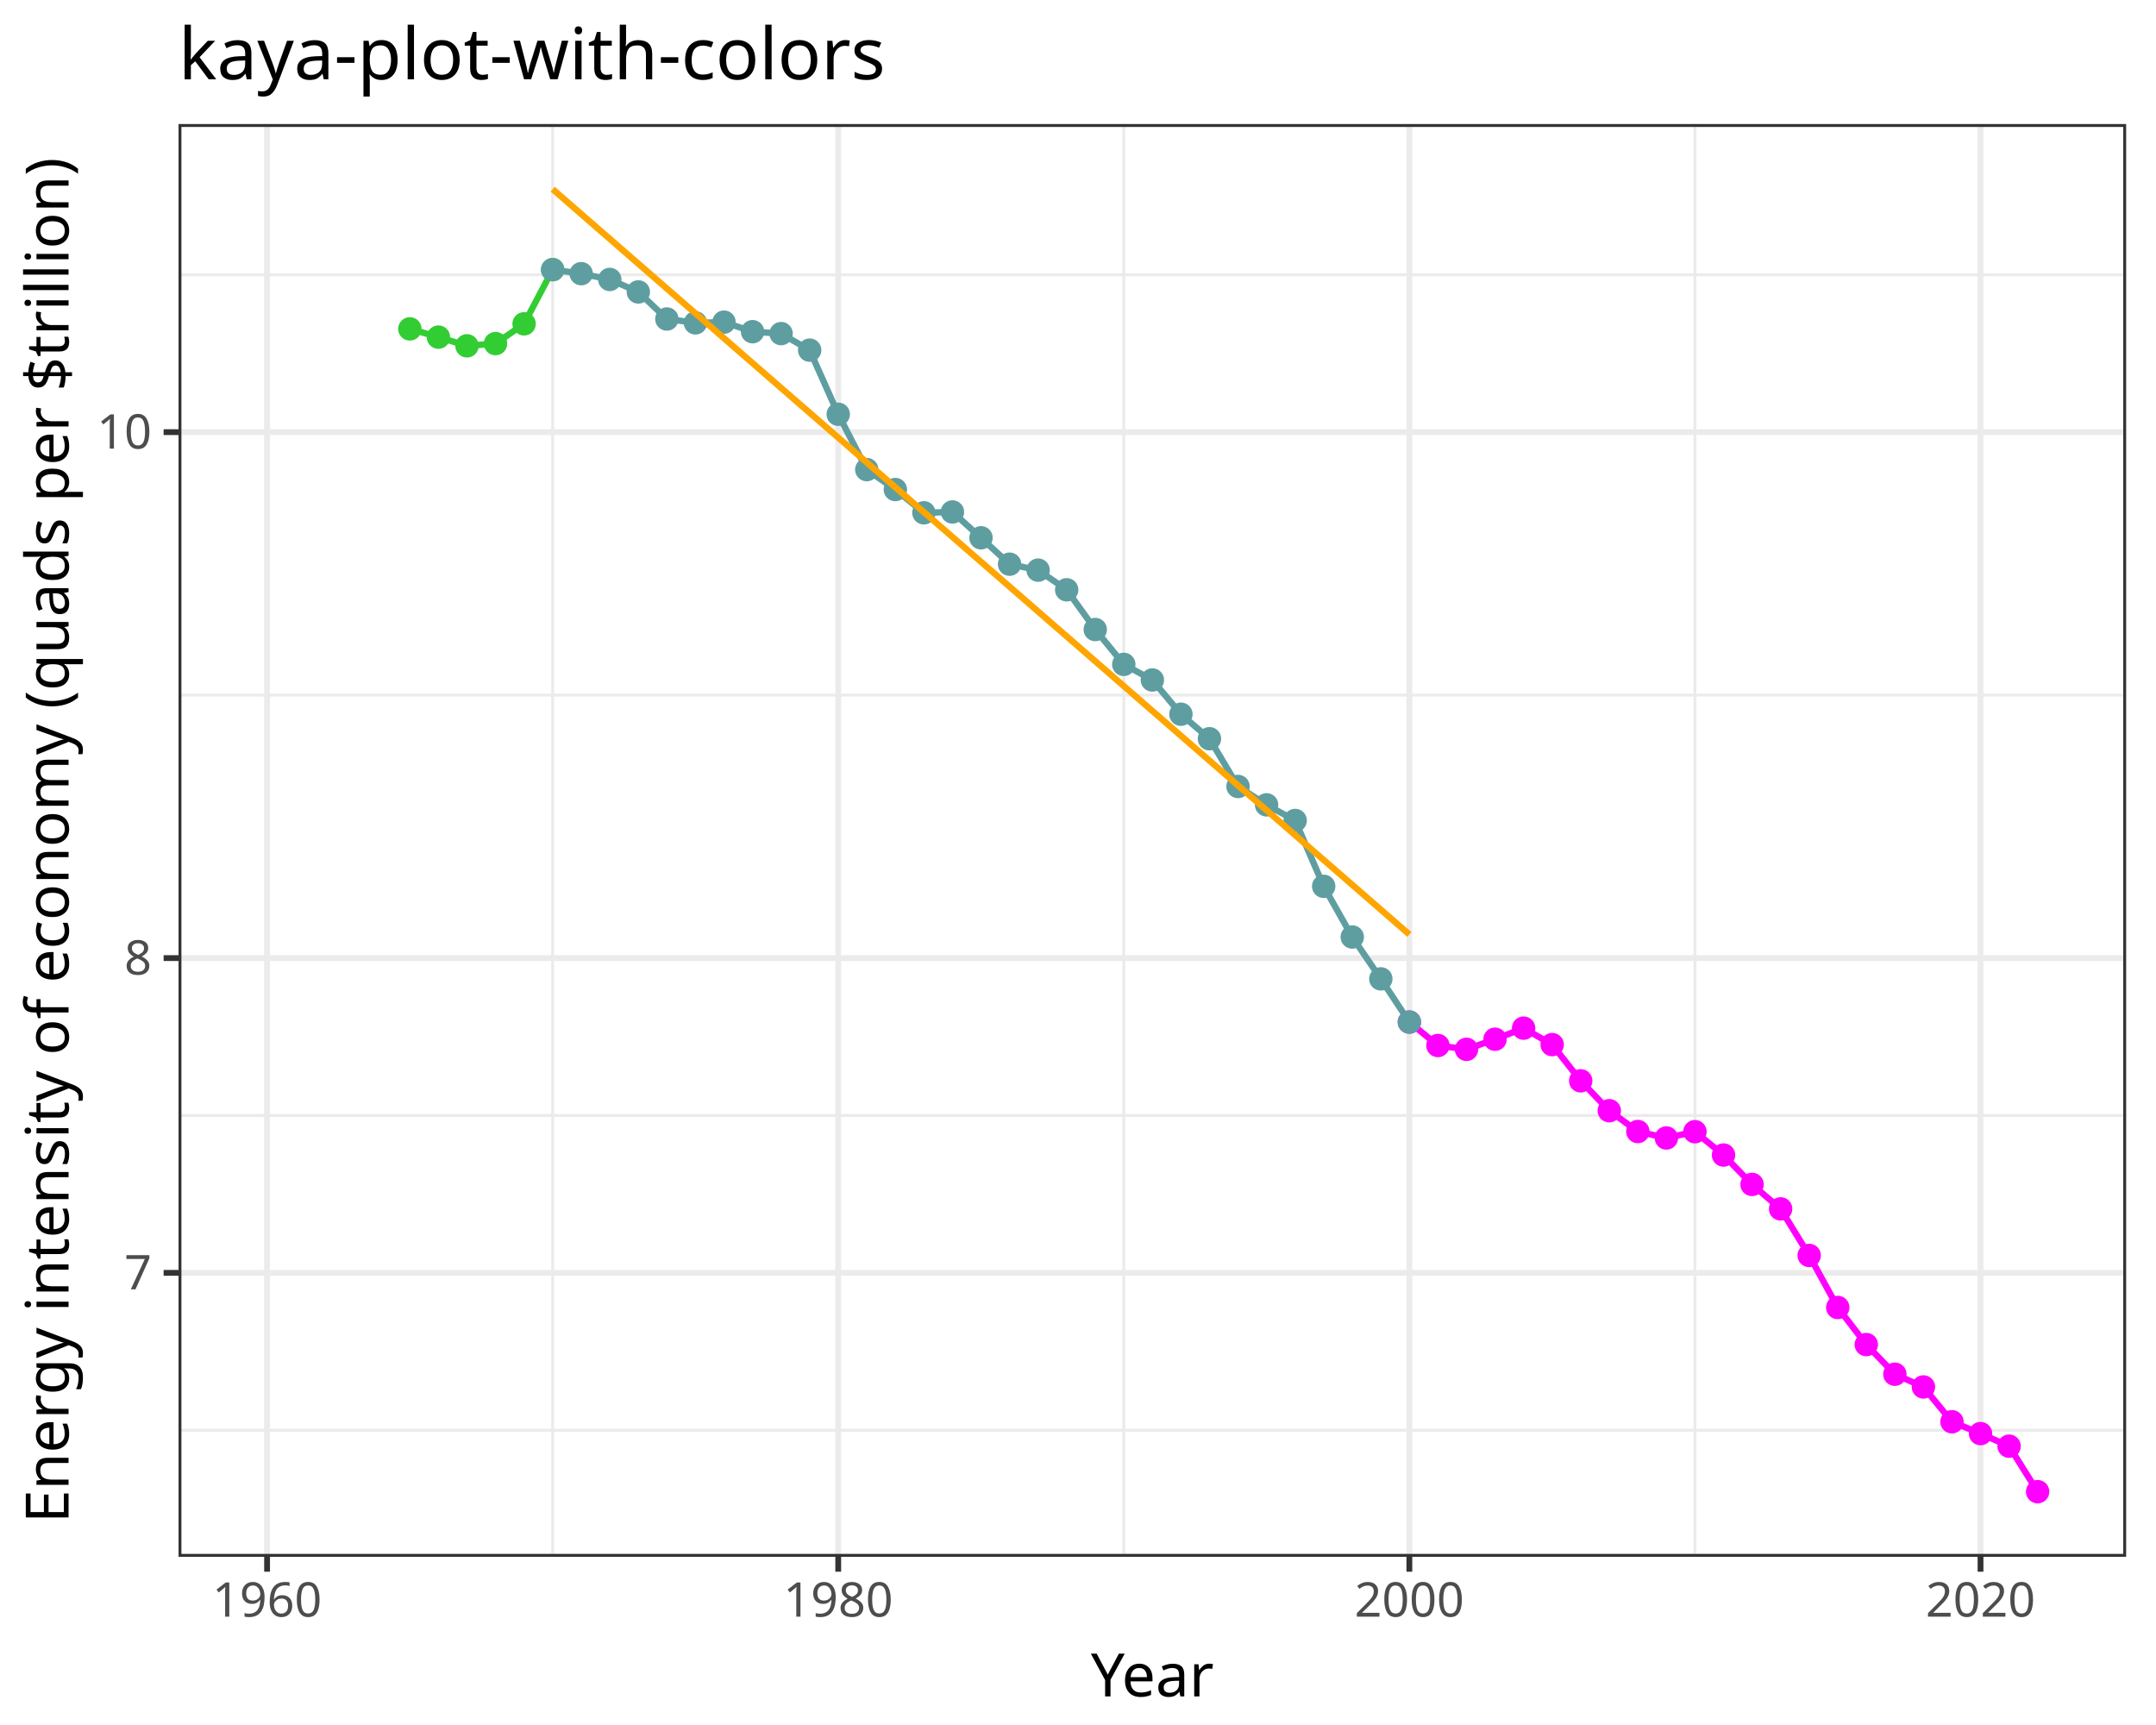
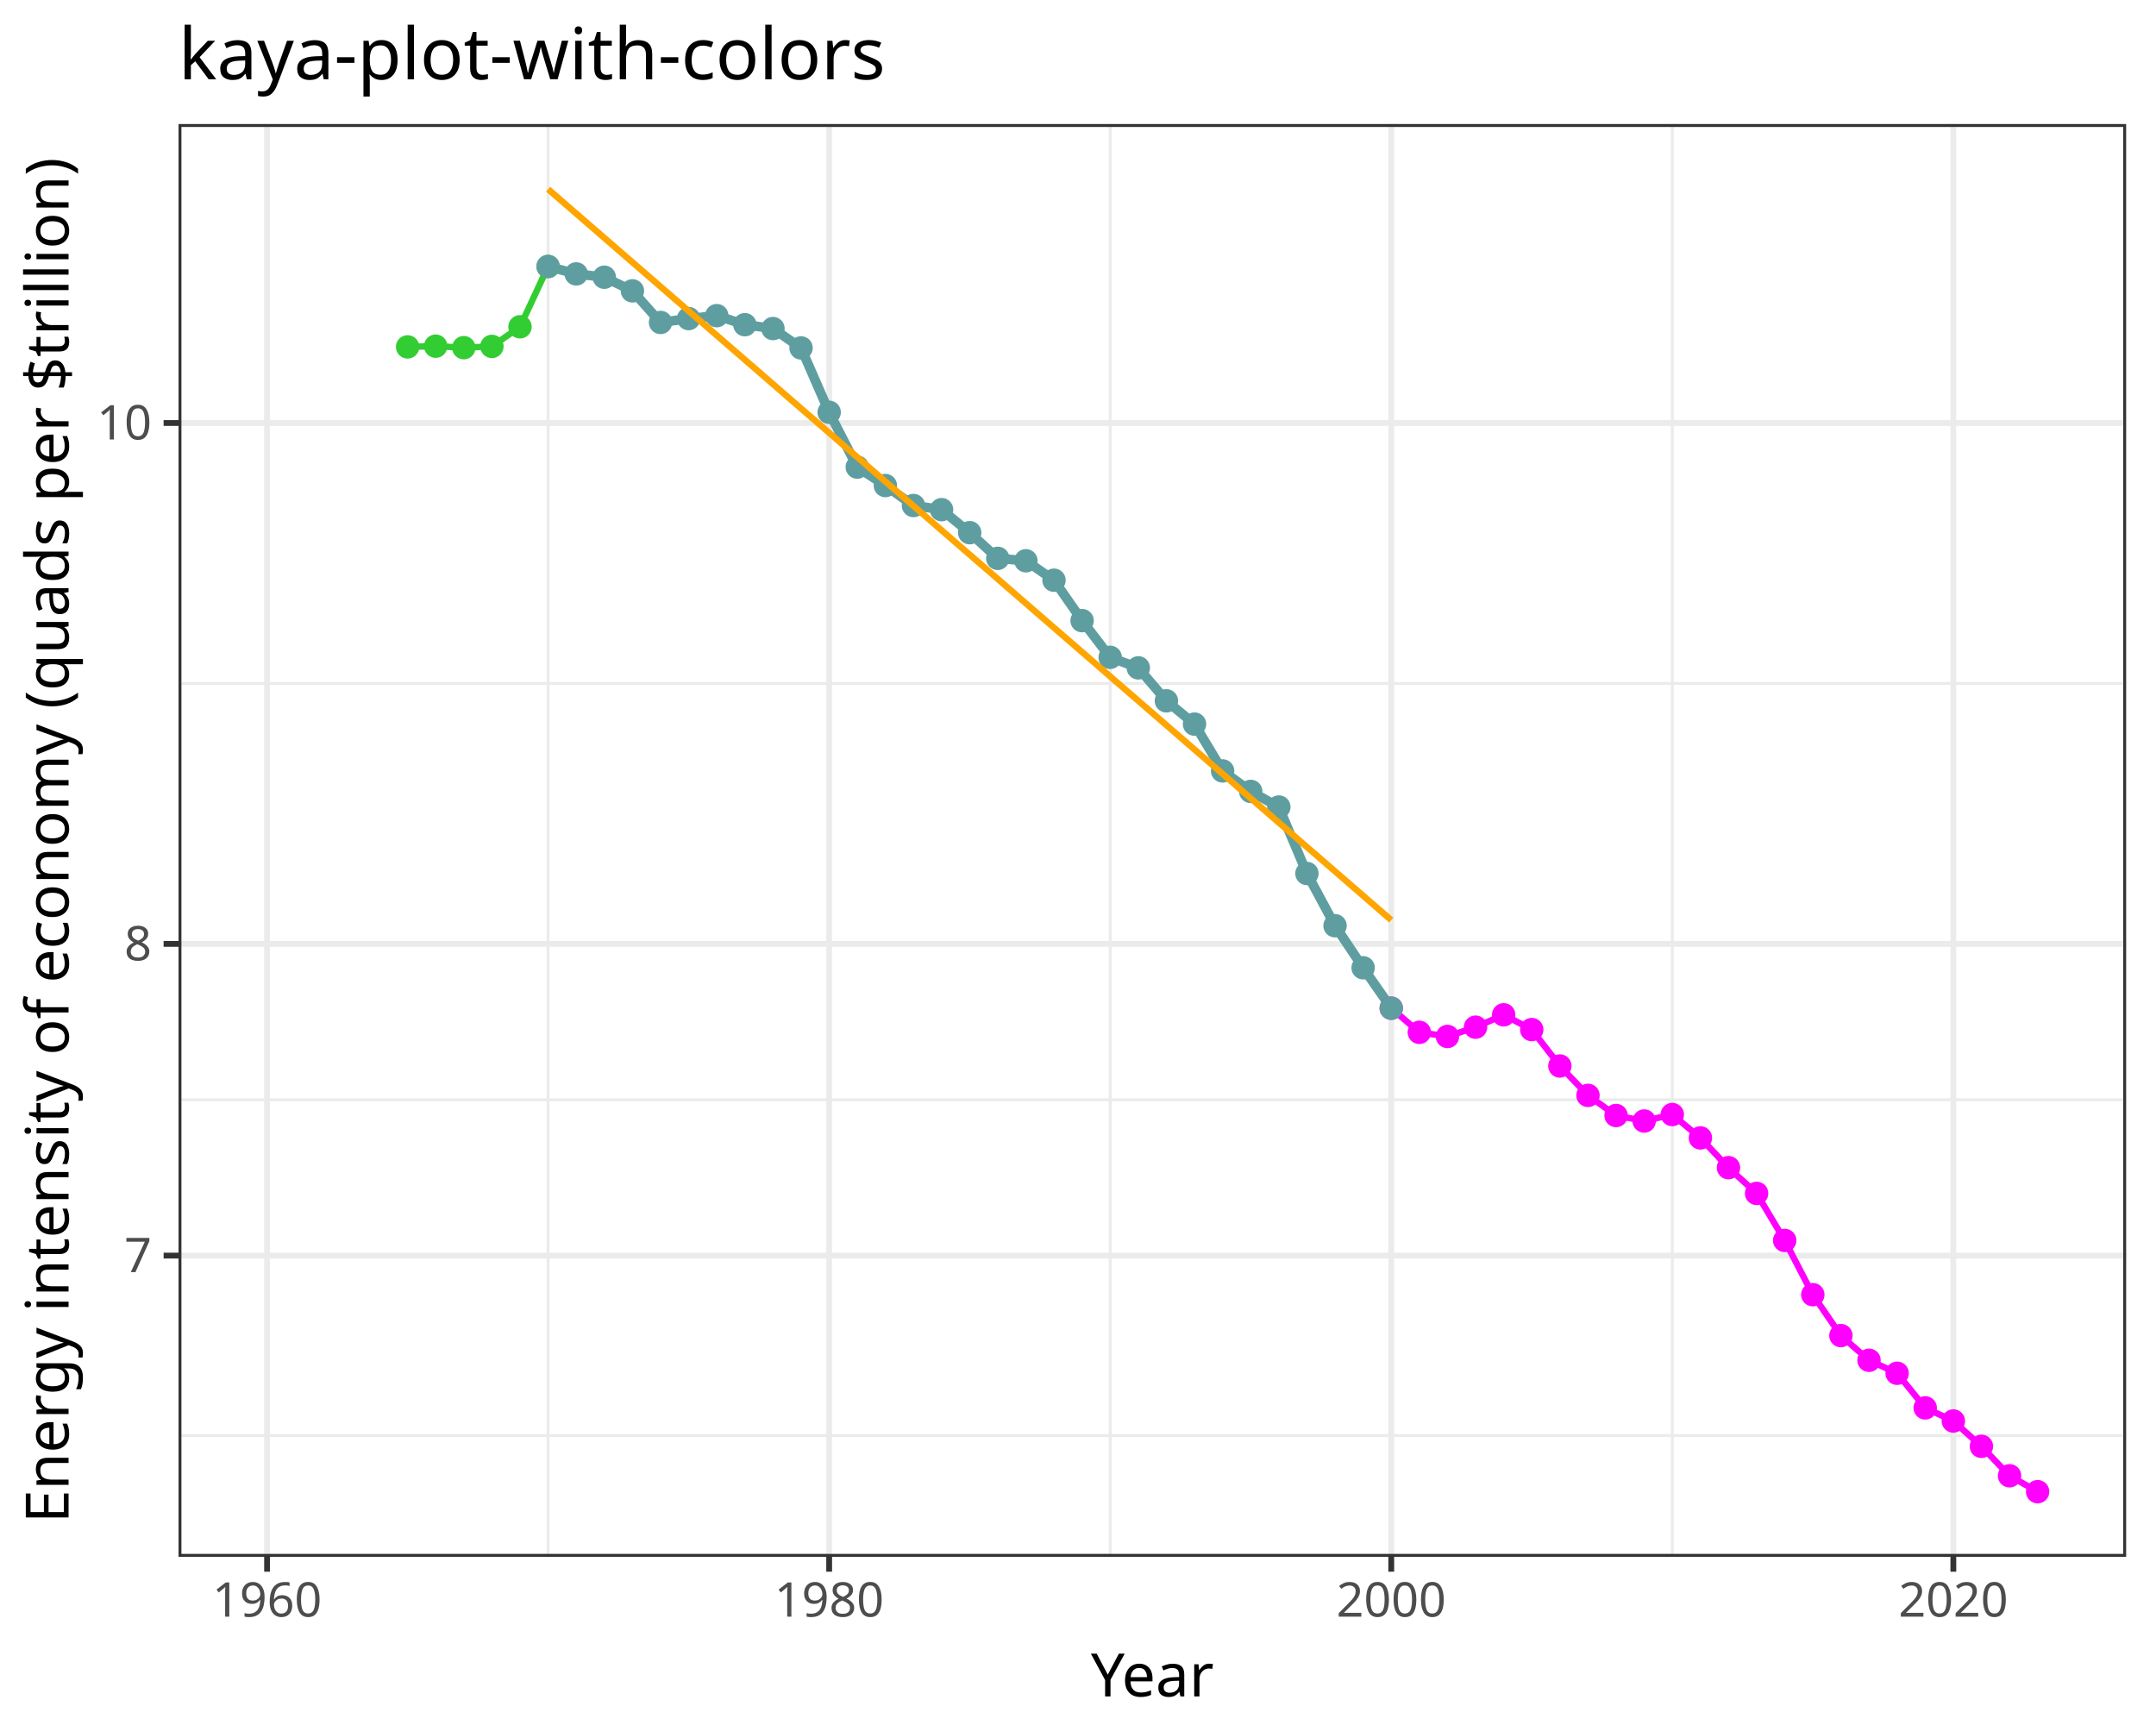
<svg xmlns="http://www.w3.org/2000/svg" class="svglite" data-engine-version="2.0" width="720.00pt" height="576.00pt" viewBox="0 0 720.00 576.00">
  <defs>
    <style type="text/css">
    .svglite line, .svglite polyline, .svglite polygon, .svglite path, .svglite rect, .svglite circle {
      fill: none;
      stroke: #000000;
      stroke-linecap: round;
      stroke-linejoin: round;
      stroke-miterlimit: 10.00;
    }
  </style>
  </defs>
  <rect width="100%" height="100%" style="stroke: none; fill: #FFFFFF;" />
  <defs>
    <clipPath id="cpMC4wMHw3MjAuMDB8MC4wMHw1NzYuMDA=">
      <rect x="0.00" y="0.00" width="720.00" height="576.00" />
    </clipPath>
  </defs>
  <g clip-path="url(#cpMC4wMHw3MjAuMDB8MC4wMHw1NzYuMDA=)">
    <rect x="0.00" y="0.00" width="720.00" height="576.00" style="stroke-width: 1.94; stroke: #FFFFFF; fill: #FFFFFF;" />
  </g>
  <defs>
    <clipPath id="cpNTkuNjJ8NzEwLjA0fDQxLjQyfDUxOS44NA==">
      <rect x="59.62" y="41.42" width="650.41" height="478.42" />
    </clipPath>
  </defs>
  <g clip-path="url(#cpNTkuNjJ8NzEwLjA0fDQxLjQyfDUxOS44NA==)">
    <rect x="59.62" y="41.42" width="650.41" height="478.42" style="stroke-width: 1.94; stroke: none; fill: #FFFFFF;" />
-     <polyline points="59.62,477.57 710.04,477.57 " style="stroke-width: 0.97; stroke: #EBEBEB; stroke-linecap: butt;" />
-     <polyline points="59.62,372.47 710.04,372.47 " style="stroke-width: 0.97; stroke: #EBEBEB; stroke-linecap: butt;" />
-     <polyline points="59.62,232.11 710.04,232.11 " style="stroke-width: 0.97; stroke: #EBEBEB; stroke-linecap: butt;" />
-     <polyline points="59.62,91.75 710.04,91.75 " style="stroke-width: 0.97; stroke: #EBEBEB; stroke-linecap: butt;" />
-     <polyline points="184.56,519.84 184.56,41.42 " style="stroke-width: 0.97; stroke: #EBEBEB; stroke-linecap: butt;" />
-     <polyline points="375.29,519.84 375.29,41.42 " style="stroke-width: 0.97; stroke: #EBEBEB; stroke-linecap: butt;" />
-     <polyline points="566.03,519.84 566.03,41.42 " style="stroke-width: 0.97; stroke: #EBEBEB; stroke-linecap: butt;" />
-     <polyline points="59.62,425.02 710.04,425.02 " style="stroke-width: 1.94; stroke: #EBEBEB; stroke-linecap: butt;" />
-     <polyline points="59.62,319.92 710.04,319.92 " style="stroke-width: 1.94; stroke: #EBEBEB; stroke-linecap: butt;" />
-     <polyline points="59.62,144.30 710.04,144.30 " style="stroke-width: 1.94; stroke: #EBEBEB; stroke-linecap: butt;" />
+     <polyline points="59.62,479.35 710.04,479.35 " style="stroke-width: 0.97; stroke: #EBEBEB; stroke-linecap: butt;" />
+     <polyline points="59.62,367.22 710.04,367.22 " style="stroke-width: 0.97; stroke: #EBEBEB; stroke-linecap: butt;" />
+     <polyline points="59.62,228.21 710.04,228.21 " style="stroke-width: 0.97; stroke: #EBEBEB; stroke-linecap: butt;" />
+     <polyline points="183.04,519.84 183.04,41.42 " style="stroke-width: 0.97; stroke: #EBEBEB; stroke-linecap: butt;" />
+     <polyline points="370.75,519.84 370.75,41.42 " style="stroke-width: 0.97; stroke: #EBEBEB; stroke-linecap: butt;" />
+     <polyline points="558.46,519.84 558.46,41.42 " style="stroke-width: 0.97; stroke: #EBEBEB; stroke-linecap: butt;" />
+     <polyline points="59.62,419.27 710.04,419.27 " style="stroke-width: 1.94; stroke: #EBEBEB; stroke-linecap: butt;" />
+     <polyline points="59.62,315.18 710.04,315.18 " style="stroke-width: 1.94; stroke: #EBEBEB; stroke-linecap: butt;" />
+     <polyline points="59.62,141.24 710.04,141.24 " style="stroke-width: 1.94; stroke: #EBEBEB; stroke-linecap: butt;" />
    <polyline points="89.19,519.84 89.19,41.42 " style="stroke-width: 1.94; stroke: #EBEBEB; stroke-linecap: butt;" />
-     <polyline points="279.93,519.84 279.93,41.42 " style="stroke-width: 1.94; stroke: #EBEBEB; stroke-linecap: butt;" />
-     <polyline points="470.66,519.84 470.66,41.42 " style="stroke-width: 1.94; stroke: #EBEBEB; stroke-linecap: butt;" />
-     <polyline points="661.40,519.84 661.40,41.42 " style="stroke-width: 1.94; stroke: #EBEBEB; stroke-linecap: butt;" />
-     <polyline points="184.56,90.04 194.09,91.38 203.63,93.31 213.17,97.48 222.70,106.52 232.24,107.81 241.78,107.57 251.32,110.76 260.85,111.39 270.39,116.92 279.93,138.33 289.46,156.81 299.00,163.46 308.54,171.23 318.07,170.95 327.61,179.58 337.15,188.39 346.68,190.38 356.22,196.94 365.76,210.21 375.29,221.84 384.83,227.05 394.37,238.49 403.90,246.67 413.44,262.61 422.98,268.75 432.52,273.97 442.05,295.95 451.59,312.88 461.13,326.86 470.66,341.28 " style="stroke-width: 2.13; stroke: #5F9EA0; stroke-linecap: butt;" />
-     <polyline points="470.66,341.28 480.20,349.11 489.74,350.39 499.27,347.01 508.81,343.31 518.35,348.81 527.88,360.90 537.42,370.88 546.96,377.83 556.49,379.98 566.03,377.89 575.57,385.68 585.10,395.50 594.64,403.67 604.18,419.21 613.72,436.59 623.25,448.97 632.79,458.87 642.33,463.12 651.86,474.74 661.40,478.69 670.94,482.90 680.47,498.09 " style="stroke-width: 2.13; stroke: #FF00FF; stroke-linecap: butt;" />
-     <polyline points="136.87,109.82 146.41,112.57 155.95,115.48 165.48,114.73 175.02,108.13 184.56,90.04 " style="stroke-width: 2.13; stroke: #32CD32; stroke-linecap: butt;" />
-     <circle cx="184.56" cy="90.04" r="3.56" style="stroke-width: 0.71; stroke: #32CD32; fill: #32CD32;" />
-     <circle cx="175.02" cy="108.13" r="3.56" style="stroke-width: 0.71; stroke: #32CD32; fill: #32CD32;" />
-     <circle cx="165.48" cy="114.73" r="3.56" style="stroke-width: 0.71; stroke: #32CD32; fill: #32CD32;" />
-     <circle cx="155.95" cy="115.48" r="3.56" style="stroke-width: 0.71; stroke: #32CD32; fill: #32CD32;" />
-     <circle cx="146.41" cy="112.57" r="3.56" style="stroke-width: 0.71; stroke: #32CD32; fill: #32CD32;" />
-     <circle cx="136.87" cy="109.82" r="3.56" style="stroke-width: 0.71; stroke: #32CD32; fill: #32CD32;" />
+     <polyline points="276.90,519.84 276.90,41.42 " style="stroke-width: 1.94; stroke: #EBEBEB; stroke-linecap: butt;" />
+     <polyline points="464.61,519.84 464.61,41.42 " style="stroke-width: 1.94; stroke: #EBEBEB; stroke-linecap: butt;" />
+     <polyline points="652.32,519.84 652.32,41.42 " style="stroke-width: 1.94; stroke: #EBEBEB; stroke-linecap: butt;" />
+     <polyline points="183.04,88.98 192.43,91.46 201.81,92.57 211.20,97.12 220.59,107.67 229.97,106.38 239.36,105.40 248.74,108.42 258.13,109.71 267.51,116.18 276.90,137.67 286.28,155.97 295.67,162.13 305.05,168.80 314.44,170.18 323.83,177.87 333.21,186.44 342.60,187.25 351.98,193.74 361.37,207.24 370.75,219.49 380.14,223.01 389.52,234.02 398.91,241.79 408.29,257.42 417.68,264.26 427.07,269.48 436.45,291.67 445.84,309.11 455.22,323.15 464.61,336.65 " style="stroke-width: 3.20; stroke: #5F9EA0; stroke-linecap: butt;" />
+     <polyline points="464.61,336.65 473.99,344.71 483.38,346.09 492.76,342.99 502.15,338.86 511.53,343.79 520.92,355.95 530.31,365.76 539.69,372.48 549.08,374.32 558.46,372.16 567.85,379.96 577.23,389.90 586.62,398.49 596.00,414.20 605.39,432.31 614.77,445.97 624.16,454.21 633.55,458.55 642.93,470.11 652.32,474.49 661.70,482.95 671.09,492.78 680.47,498.09 " style="stroke-width: 2.13; stroke: #FF00FF; stroke-linecap: butt;" />
+     <polyline points="136.12,115.83 145.50,115.59 154.89,116.09 164.27,115.67 173.66,109.12 183.04,88.98 " style="stroke-width: 2.13; stroke: #32CD32; stroke-linecap: butt;" />
+     <circle cx="183.04" cy="88.98" r="3.56" style="stroke-width: 0.71; stroke: #32CD32; fill: #32CD32;" />
+     <circle cx="173.66" cy="109.12" r="3.56" style="stroke-width: 0.71; stroke: #32CD32; fill: #32CD32;" />
+     <circle cx="164.27" cy="115.67" r="3.56" style="stroke-width: 0.71; stroke: #32CD32; fill: #32CD32;" />
+     <circle cx="154.89" cy="116.09" r="3.56" style="stroke-width: 0.71; stroke: #32CD32; fill: #32CD32;" />
+     <circle cx="145.50" cy="115.59" r="3.56" style="stroke-width: 0.71; stroke: #32CD32; fill: #32CD32;" />
+     <circle cx="136.12" cy="115.83" r="3.56" style="stroke-width: 0.71; stroke: #32CD32; fill: #32CD32;" />
    <circle cx="680.47" cy="498.09" r="3.56" style="stroke-width: 0.71; stroke: #FF00FF; fill: #FF00FF;" />
-     <circle cx="670.94" cy="482.90" r="3.56" style="stroke-width: 0.71; stroke: #FF00FF; fill: #FF00FF;" />
-     <circle cx="661.40" cy="478.69" r="3.56" style="stroke-width: 0.71; stroke: #FF00FF; fill: #FF00FF;" />
-     <circle cx="651.86" cy="474.74" r="3.56" style="stroke-width: 0.71; stroke: #FF00FF; fill: #FF00FF;" />
-     <circle cx="642.33" cy="463.12" r="3.56" style="stroke-width: 0.71; stroke: #FF00FF; fill: #FF00FF;" />
-     <circle cx="632.79" cy="458.87" r="3.56" style="stroke-width: 0.71; stroke: #FF00FF; fill: #FF00FF;" />
-     <circle cx="623.25" cy="448.97" r="3.56" style="stroke-width: 0.71; stroke: #FF00FF; fill: #FF00FF;" />
-     <circle cx="613.72" cy="436.59" r="3.56" style="stroke-width: 0.71; stroke: #FF00FF; fill: #FF00FF;" />
-     <circle cx="604.18" cy="419.21" r="3.56" style="stroke-width: 0.71; stroke: #FF00FF; fill: #FF00FF;" />
-     <circle cx="594.64" cy="403.67" r="3.56" style="stroke-width: 0.71; stroke: #FF00FF; fill: #FF00FF;" />
-     <circle cx="585.10" cy="395.50" r="3.56" style="stroke-width: 0.71; stroke: #FF00FF; fill: #FF00FF;" />
-     <circle cx="575.57" cy="385.68" r="3.56" style="stroke-width: 0.71; stroke: #FF00FF; fill: #FF00FF;" />
-     <circle cx="566.03" cy="377.89" r="3.56" style="stroke-width: 0.71; stroke: #FF00FF; fill: #FF00FF;" />
-     <circle cx="556.49" cy="379.98" r="3.56" style="stroke-width: 0.71; stroke: #FF00FF; fill: #FF00FF;" />
-     <circle cx="546.96" cy="377.83" r="3.56" style="stroke-width: 0.71; stroke: #FF00FF; fill: #FF00FF;" />
-     <circle cx="537.42" cy="370.88" r="3.56" style="stroke-width: 0.71; stroke: #FF00FF; fill: #FF00FF;" />
-     <circle cx="527.88" cy="360.90" r="3.56" style="stroke-width: 0.71; stroke: #FF00FF; fill: #FF00FF;" />
-     <circle cx="518.35" cy="348.81" r="3.56" style="stroke-width: 0.71; stroke: #FF00FF; fill: #FF00FF;" />
-     <circle cx="508.81" cy="343.31" r="3.56" style="stroke-width: 0.71; stroke: #FF00FF; fill: #FF00FF;" />
-     <circle cx="499.27" cy="347.01" r="3.56" style="stroke-width: 0.71; stroke: #FF00FF; fill: #FF00FF;" />
-     <circle cx="489.74" cy="350.39" r="3.56" style="stroke-width: 0.71; stroke: #FF00FF; fill: #FF00FF;" />
-     <circle cx="480.20" cy="349.11" r="3.56" style="stroke-width: 0.71; stroke: #FF00FF; fill: #FF00FF;" />
-     <circle cx="470.66" cy="341.28" r="3.56" style="stroke-width: 0.71; stroke: #FF00FF; fill: #FF00FF;" />
-     <circle cx="470.66" cy="341.28" r="3.56" style="stroke-width: 0.71; stroke: #5F9EA0; fill: #5F9EA0;" />
-     <circle cx="461.13" cy="326.86" r="3.56" style="stroke-width: 0.71; stroke: #5F9EA0; fill: #5F9EA0;" />
-     <circle cx="451.59" cy="312.88" r="3.56" style="stroke-width: 0.71; stroke: #5F9EA0; fill: #5F9EA0;" />
-     <circle cx="442.05" cy="295.95" r="3.56" style="stroke-width: 0.71; stroke: #5F9EA0; fill: #5F9EA0;" />
-     <circle cx="432.52" cy="273.97" r="3.56" style="stroke-width: 0.71; stroke: #5F9EA0; fill: #5F9EA0;" />
-     <circle cx="422.98" cy="268.75" r="3.56" style="stroke-width: 0.71; stroke: #5F9EA0; fill: #5F9EA0;" />
-     <circle cx="413.44" cy="262.61" r="3.56" style="stroke-width: 0.71; stroke: #5F9EA0; fill: #5F9EA0;" />
-     <circle cx="403.90" cy="246.67" r="3.56" style="stroke-width: 0.71; stroke: #5F9EA0; fill: #5F9EA0;" />
-     <circle cx="394.37" cy="238.49" r="3.56" style="stroke-width: 0.71; stroke: #5F9EA0; fill: #5F9EA0;" />
-     <circle cx="384.83" cy="227.05" r="3.56" style="stroke-width: 0.71; stroke: #5F9EA0; fill: #5F9EA0;" />
-     <circle cx="375.29" cy="221.84" r="3.56" style="stroke-width: 0.71; stroke: #5F9EA0; fill: #5F9EA0;" />
-     <circle cx="365.76" cy="210.21" r="3.56" style="stroke-width: 0.71; stroke: #5F9EA0; fill: #5F9EA0;" />
-     <circle cx="356.22" cy="196.94" r="3.56" style="stroke-width: 0.71; stroke: #5F9EA0; fill: #5F9EA0;" />
-     <circle cx="346.68" cy="190.38" r="3.56" style="stroke-width: 0.71; stroke: #5F9EA0; fill: #5F9EA0;" />
-     <circle cx="337.15" cy="188.39" r="3.56" style="stroke-width: 0.71; stroke: #5F9EA0; fill: #5F9EA0;" />
-     <circle cx="327.61" cy="179.58" r="3.56" style="stroke-width: 0.71; stroke: #5F9EA0; fill: #5F9EA0;" />
-     <circle cx="318.07" cy="170.95" r="3.56" style="stroke-width: 0.71; stroke: #5F9EA0; fill: #5F9EA0;" />
-     <circle cx="308.54" cy="171.23" r="3.56" style="stroke-width: 0.71; stroke: #5F9EA0; fill: #5F9EA0;" />
-     <circle cx="299.00" cy="163.46" r="3.56" style="stroke-width: 0.71; stroke: #5F9EA0; fill: #5F9EA0;" />
-     <circle cx="289.46" cy="156.81" r="3.56" style="stroke-width: 0.71; stroke: #5F9EA0; fill: #5F9EA0;" />
-     <circle cx="279.93" cy="138.33" r="3.56" style="stroke-width: 0.71; stroke: #5F9EA0; fill: #5F9EA0;" />
-     <circle cx="270.39" cy="116.92" r="3.56" style="stroke-width: 0.71; stroke: #5F9EA0; fill: #5F9EA0;" />
-     <circle cx="260.85" cy="111.39" r="3.56" style="stroke-width: 0.71; stroke: #5F9EA0; fill: #5F9EA0;" />
-     <circle cx="251.32" cy="110.76" r="3.56" style="stroke-width: 0.71; stroke: #5F9EA0; fill: #5F9EA0;" />
-     <circle cx="241.78" cy="107.57" r="3.56" style="stroke-width: 0.71; stroke: #5F9EA0; fill: #5F9EA0;" />
-     <circle cx="232.24" cy="107.81" r="3.56" style="stroke-width: 0.71; stroke: #5F9EA0; fill: #5F9EA0;" />
-     <circle cx="222.70" cy="106.52" r="3.56" style="stroke-width: 0.71; stroke: #5F9EA0; fill: #5F9EA0;" />
-     <circle cx="213.17" cy="97.48" r="3.56" style="stroke-width: 0.71; stroke: #5F9EA0; fill: #5F9EA0;" />
-     <circle cx="203.63" cy="93.31" r="3.56" style="stroke-width: 0.71; stroke: #5F9EA0; fill: #5F9EA0;" />
-     <circle cx="194.09" cy="91.38" r="3.56" style="stroke-width: 0.71; stroke: #5F9EA0; fill: #5F9EA0;" />
-     <circle cx="184.56" cy="90.04" r="3.56" style="stroke-width: 0.71; stroke: #5F9EA0; fill: #5F9EA0;" />
-     <polyline points="184.56,63.17 188.18,66.32 191.80,69.47 195.42,72.62 199.04,75.77 202.67,78.92 206.29,82.07 209.91,85.22 213.53,88.37 217.15,91.52 220.77,94.67 224.39,97.82 228.02,100.97 231.64,104.12 235.26,107.27 238.88,110.42 242.50,113.57 246.12,116.73 249.75,119.88 253.37,123.03 256.99,126.18 260.61,129.33 264.23,132.48 267.85,135.63 271.48,138.78 275.10,141.93 278.72,145.08 282.34,148.23 285.96,151.38 289.58,154.53 293.20,157.68 296.83,160.83 300.45,163.98 304.07,167.13 307.69,170.28 311.31,173.43 314.93,176.58 318.56,179.73 322.18,182.88 325.80,186.03 329.42,189.18 333.04,192.33 336.66,195.48 340.29,198.63 343.91,201.78 347.53,204.93 351.15,208.08 354.77,211.23 358.39,214.38 362.02,217.53 365.64,220.68 369.26,223.83 372.88,226.98 376.50,230.13 380.12,233.29 383.74,236.44 387.37,239.59 390.99,242.74 394.61,245.89 398.23,249.04 401.85,252.19 405.47,255.34 409.10,258.49 412.72,261.64 416.34,264.79 419.96,267.94 423.58,271.09 427.20,274.24 430.83,277.39 434.45,280.54 438.07,283.69 441.69,286.84 445.31,289.99 448.93,293.14 452.55,296.29 456.18,299.44 459.80,302.59 463.42,305.74 467.04,308.89 470.66,312.04 " style="stroke-width: 2.13; stroke: #FFA500; stroke-linecap: butt;" />
+     <circle cx="671.09" cy="492.78" r="3.56" style="stroke-width: 0.71; stroke: #FF00FF; fill: #FF00FF;" />
+     <circle cx="661.70" cy="482.95" r="3.56" style="stroke-width: 0.71; stroke: #FF00FF; fill: #FF00FF;" />
+     <circle cx="652.32" cy="474.49" r="3.56" style="stroke-width: 0.71; stroke: #FF00FF; fill: #FF00FF;" />
+     <circle cx="642.93" cy="470.11" r="3.56" style="stroke-width: 0.71; stroke: #FF00FF; fill: #FF00FF;" />
+     <circle cx="633.55" cy="458.55" r="3.56" style="stroke-width: 0.71; stroke: #FF00FF; fill: #FF00FF;" />
+     <circle cx="624.16" cy="454.21" r="3.56" style="stroke-width: 0.71; stroke: #FF00FF; fill: #FF00FF;" />
+     <circle cx="614.77" cy="445.97" r="3.56" style="stroke-width: 0.71; stroke: #FF00FF; fill: #FF00FF;" />
+     <circle cx="605.39" cy="432.31" r="3.56" style="stroke-width: 0.71; stroke: #FF00FF; fill: #FF00FF;" />
+     <circle cx="596.00" cy="414.20" r="3.56" style="stroke-width: 0.71; stroke: #FF00FF; fill: #FF00FF;" />
+     <circle cx="586.62" cy="398.49" r="3.56" style="stroke-width: 0.71; stroke: #FF00FF; fill: #FF00FF;" />
+     <circle cx="577.23" cy="389.90" r="3.56" style="stroke-width: 0.71; stroke: #FF00FF; fill: #FF00FF;" />
+     <circle cx="567.85" cy="379.96" r="3.56" style="stroke-width: 0.71; stroke: #FF00FF; fill: #FF00FF;" />
+     <circle cx="558.46" cy="372.16" r="3.56" style="stroke-width: 0.71; stroke: #FF00FF; fill: #FF00FF;" />
+     <circle cx="549.08" cy="374.32" r="3.56" style="stroke-width: 0.71; stroke: #FF00FF; fill: #FF00FF;" />
+     <circle cx="539.69" cy="372.48" r="3.56" style="stroke-width: 0.71; stroke: #FF00FF; fill: #FF00FF;" />
+     <circle cx="530.31" cy="365.76" r="3.56" style="stroke-width: 0.71; stroke: #FF00FF; fill: #FF00FF;" />
+     <circle cx="520.92" cy="355.95" r="3.56" style="stroke-width: 0.71; stroke: #FF00FF; fill: #FF00FF;" />
+     <circle cx="511.53" cy="343.79" r="3.56" style="stroke-width: 0.71; stroke: #FF00FF; fill: #FF00FF;" />
+     <circle cx="502.15" cy="338.86" r="3.56" style="stroke-width: 0.71; stroke: #FF00FF; fill: #FF00FF;" />
+     <circle cx="492.76" cy="342.99" r="3.56" style="stroke-width: 0.71; stroke: #FF00FF; fill: #FF00FF;" />
+     <circle cx="483.38" cy="346.09" r="3.56" style="stroke-width: 0.71; stroke: #FF00FF; fill: #FF00FF;" />
+     <circle cx="473.99" cy="344.71" r="3.56" style="stroke-width: 0.71; stroke: #FF00FF; fill: #FF00FF;" />
+     <circle cx="464.61" cy="336.65" r="3.56" style="stroke-width: 0.71; stroke: #FF00FF; fill: #FF00FF;" />
+     <circle cx="464.61" cy="336.65" r="3.56" style="stroke-width: 0.71; stroke: #5F9EA0; fill: #5F9EA0;" />
+     <circle cx="455.22" cy="323.15" r="3.56" style="stroke-width: 0.71; stroke: #5F9EA0; fill: #5F9EA0;" />
+     <circle cx="445.84" cy="309.11" r="3.56" style="stroke-width: 0.71; stroke: #5F9EA0; fill: #5F9EA0;" />
+     <circle cx="436.45" cy="291.67" r="3.56" style="stroke-width: 0.71; stroke: #5F9EA0; fill: #5F9EA0;" />
+     <circle cx="427.07" cy="269.48" r="3.56" style="stroke-width: 0.71; stroke: #5F9EA0; fill: #5F9EA0;" />
+     <circle cx="417.68" cy="264.26" r="3.56" style="stroke-width: 0.71; stroke: #5F9EA0; fill: #5F9EA0;" />
+     <circle cx="408.29" cy="257.42" r="3.56" style="stroke-width: 0.71; stroke: #5F9EA0; fill: #5F9EA0;" />
+     <circle cx="398.91" cy="241.79" r="3.56" style="stroke-width: 0.71; stroke: #5F9EA0; fill: #5F9EA0;" />
+     <circle cx="389.52" cy="234.02" r="3.56" style="stroke-width: 0.71; stroke: #5F9EA0; fill: #5F9EA0;" />
+     <circle cx="380.14" cy="223.01" r="3.56" style="stroke-width: 0.71; stroke: #5F9EA0; fill: #5F9EA0;" />
+     <circle cx="370.75" cy="219.49" r="3.56" style="stroke-width: 0.71; stroke: #5F9EA0; fill: #5F9EA0;" />
+     <circle cx="361.37" cy="207.24" r="3.56" style="stroke-width: 0.71; stroke: #5F9EA0; fill: #5F9EA0;" />
+     <circle cx="351.98" cy="193.74" r="3.56" style="stroke-width: 0.71; stroke: #5F9EA0; fill: #5F9EA0;" />
+     <circle cx="342.60" cy="187.25" r="3.56" style="stroke-width: 0.71; stroke: #5F9EA0; fill: #5F9EA0;" />
+     <circle cx="333.21" cy="186.44" r="3.56" style="stroke-width: 0.71; stroke: #5F9EA0; fill: #5F9EA0;" />
+     <circle cx="323.83" cy="177.87" r="3.56" style="stroke-width: 0.71; stroke: #5F9EA0; fill: #5F9EA0;" />
+     <circle cx="314.44" cy="170.18" r="3.56" style="stroke-width: 0.71; stroke: #5F9EA0; fill: #5F9EA0;" />
+     <circle cx="305.05" cy="168.80" r="3.56" style="stroke-width: 0.71; stroke: #5F9EA0; fill: #5F9EA0;" />
+     <circle cx="295.67" cy="162.13" r="3.56" style="stroke-width: 0.71; stroke: #5F9EA0; fill: #5F9EA0;" />
+     <circle cx="286.28" cy="155.97" r="3.56" style="stroke-width: 0.71; stroke: #5F9EA0; fill: #5F9EA0;" />
+     <circle cx="276.90" cy="137.67" r="3.56" style="stroke-width: 0.71; stroke: #5F9EA0; fill: #5F9EA0;" />
+     <circle cx="267.51" cy="116.18" r="3.56" style="stroke-width: 0.71; stroke: #5F9EA0; fill: #5F9EA0;" />
+     <circle cx="258.13" cy="109.71" r="3.56" style="stroke-width: 0.71; stroke: #5F9EA0; fill: #5F9EA0;" />
+     <circle cx="248.74" cy="108.42" r="3.56" style="stroke-width: 0.71; stroke: #5F9EA0; fill: #5F9EA0;" />
+     <circle cx="239.36" cy="105.40" r="3.56" style="stroke-width: 0.71; stroke: #5F9EA0; fill: #5F9EA0;" />
+     <circle cx="229.97" cy="106.38" r="3.56" style="stroke-width: 0.71; stroke: #5F9EA0; fill: #5F9EA0;" />
+     <circle cx="220.59" cy="107.67" r="3.56" style="stroke-width: 0.71; stroke: #5F9EA0; fill: #5F9EA0;" />
+     <circle cx="211.20" cy="97.12" r="3.56" style="stroke-width: 0.71; stroke: #5F9EA0; fill: #5F9EA0;" />
+     <circle cx="201.81" cy="92.57" r="3.56" style="stroke-width: 0.71; stroke: #5F9EA0; fill: #5F9EA0;" />
+     <circle cx="192.43" cy="91.46" r="3.56" style="stroke-width: 0.71; stroke: #5F9EA0; fill: #5F9EA0;" />
+     <circle cx="183.04" cy="88.98" r="3.56" style="stroke-width: 0.71; stroke: #5F9EA0; fill: #5F9EA0;" />
+     <polyline points="183.04,63.17 186.61,66.26 190.17,69.35 193.74,72.44 197.30,75.53 200.86,78.62 204.43,81.71 207.99,84.80 211.56,87.89 215.12,90.97 218.68,94.06 222.25,97.15 225.81,100.24 229.38,103.33 232.94,106.42 236.51,109.51 240.07,112.60 243.63,115.69 247.20,118.78 250.76,121.87 254.33,124.96 257.89,128.05 261.45,131.14 265.02,134.23 268.58,137.32 272.15,140.40 275.71,143.49 279.27,146.58 282.84,149.67 286.40,152.76 289.97,155.85 293.53,158.94 297.09,162.03 300.66,165.12 304.22,168.21 307.79,171.30 311.35,174.39 314.92,177.48 318.48,180.57 322.04,183.66 325.61,186.75 329.17,189.83 332.74,192.92 336.30,196.01 339.86,199.10 343.43,202.19 346.99,205.28 350.56,208.37 354.12,211.46 357.68,214.55 361.25,217.64 364.81,220.73 368.38,223.82 371.94,226.91 375.50,230.00 379.07,233.09 382.63,236.17 386.20,239.26 389.76,242.35 393.33,245.44 396.89,248.53 400.45,251.62 404.02,254.71 407.58,257.80 411.15,260.89 414.71,263.98 418.27,267.07 421.84,270.16 425.40,273.25 428.97,276.34 432.53,279.43 436.09,282.52 439.66,285.60 443.22,288.69 446.79,291.78 450.35,294.87 453.92,297.96 457.48,301.05 461.04,304.14 464.61,307.23 " style="stroke-width: 2.13; stroke: #FFA500; stroke-linecap: butt;" />
    <rect x="59.62" y="41.42" width="650.41" height="478.42" style="stroke-width: 1.94; stroke: #333333;" />
  </g>
  <g clip-path="url(#cpMC4wMHw3MjAuMDB8MC4wMHw1NzYuMDA=)">
-     <text x="50.66" y="430.53" text-anchor="end" style="font-size: 16.00px; fill: #4D4D4D; font-family: sans;" textLength="8.90px" lengthAdjust="spacingAndGlyphs">7</text>
-     <text x="50.66" y="325.43" text-anchor="end" style="font-size: 16.00px; fill: #4D4D4D; font-family: sans;" textLength="8.90px" lengthAdjust="spacingAndGlyphs">8</text>
-     <text x="50.66" y="149.80" text-anchor="end" style="font-size: 16.00px; fill: #4D4D4D; font-family: sans;" textLength="17.80px" lengthAdjust="spacingAndGlyphs">10</text>
-     <polyline points="54.64,425.02 59.62,425.02 " style="stroke-width: 1.94; stroke: #333333; stroke-linecap: butt;" />
-     <polyline points="54.64,319.92 59.62,319.92 " style="stroke-width: 1.94; stroke: #333333; stroke-linecap: butt;" />
-     <polyline points="54.64,144.30 59.62,144.30 " style="stroke-width: 1.94; stroke: #333333; stroke-linecap: butt;" />
+     <text x="50.66" y="424.77" text-anchor="end" style="font-size: 16.00px; fill: #4D4D4D; font-family: sans;" textLength="8.90px" lengthAdjust="spacingAndGlyphs">7</text>
+     <text x="50.66" y="320.69" text-anchor="end" style="font-size: 16.00px; fill: #4D4D4D; font-family: sans;" textLength="8.90px" lengthAdjust="spacingAndGlyphs">8</text>
+     <text x="50.66" y="146.74" text-anchor="end" style="font-size: 16.00px; fill: #4D4D4D; font-family: sans;" textLength="17.80px" lengthAdjust="spacingAndGlyphs">10</text>
+     <polyline points="54.64,419.27 59.62,419.27 " style="stroke-width: 1.94; stroke: #333333; stroke-linecap: butt;" />
+     <polyline points="54.64,315.18 59.62,315.18 " style="stroke-width: 1.94; stroke: #333333; stroke-linecap: butt;" />
+     <polyline points="54.64,141.24 59.62,141.24 " style="stroke-width: 1.94; stroke: #333333; stroke-linecap: butt;" />
    <polyline points="89.19,524.82 89.19,519.84 " style="stroke-width: 1.94; stroke: #333333; stroke-linecap: butt;" />
-     <polyline points="279.93,524.82 279.93,519.84 " style="stroke-width: 1.94; stroke: #333333; stroke-linecap: butt;" />
-     <polyline points="470.66,524.82 470.66,519.84 " style="stroke-width: 1.94; stroke: #333333; stroke-linecap: butt;" />
-     <polyline points="661.40,524.82 661.40,519.84 " style="stroke-width: 1.94; stroke: #333333; stroke-linecap: butt;" />
+     <polyline points="276.90,524.82 276.90,519.84 " style="stroke-width: 1.94; stroke: #333333; stroke-linecap: butt;" />
+     <polyline points="464.61,524.82 464.61,519.84 " style="stroke-width: 1.94; stroke: #333333; stroke-linecap: butt;" />
+     <polyline points="652.32,524.82 652.32,519.84 " style="stroke-width: 1.94; stroke: #333333; stroke-linecap: butt;" />
    <text x="89.19" y="539.82" text-anchor="middle" style="font-size: 16.00px; fill: #4D4D4D; font-family: sans;" textLength="35.60px" lengthAdjust="spacingAndGlyphs">1960</text>
-     <text x="279.93" y="539.82" text-anchor="middle" style="font-size: 16.00px; fill: #4D4D4D; font-family: sans;" textLength="35.60px" lengthAdjust="spacingAndGlyphs">1980</text>
-     <text x="470.66" y="539.82" text-anchor="middle" style="font-size: 16.00px; fill: #4D4D4D; font-family: sans;" textLength="35.60px" lengthAdjust="spacingAndGlyphs">2000</text>
-     <text x="661.40" y="539.82" text-anchor="middle" style="font-size: 16.00px; fill: #4D4D4D; font-family: sans;" textLength="35.60px" lengthAdjust="spacingAndGlyphs">2020</text>
+     <text x="276.90" y="539.82" text-anchor="middle" style="font-size: 16.00px; fill: #4D4D4D; font-family: sans;" textLength="35.60px" lengthAdjust="spacingAndGlyphs">1980</text>
+     <text x="464.61" y="539.82" text-anchor="middle" style="font-size: 16.00px; fill: #4D4D4D; font-family: sans;" textLength="35.60px" lengthAdjust="spacingAndGlyphs">2000</text>
+     <text x="652.32" y="539.82" text-anchor="middle" style="font-size: 16.00px; fill: #4D4D4D; font-family: sans;" textLength="35.60px" lengthAdjust="spacingAndGlyphs">2020</text>
    <text x="384.83" y="566.45" text-anchor="middle" style="font-size: 20.00px; font-family: sans;" textLength="42.25px" lengthAdjust="spacingAndGlyphs">Year</text>
    <text transform="translate(22.90,280.63) rotate(-90)" text-anchor="middle" style="font-size: 20.00px; font-family: sans;" textLength="428.04px" lengthAdjust="spacingAndGlyphs">Energy intensity of economy (quads per $trillion)</text>
    <text x="59.62" y="26.48" style="font-size: 24.00px; font-family: sans;" textLength="220.10px" lengthAdjust="spacingAndGlyphs">kaya-plot-with-colors</text>
  </g>
</svg>
